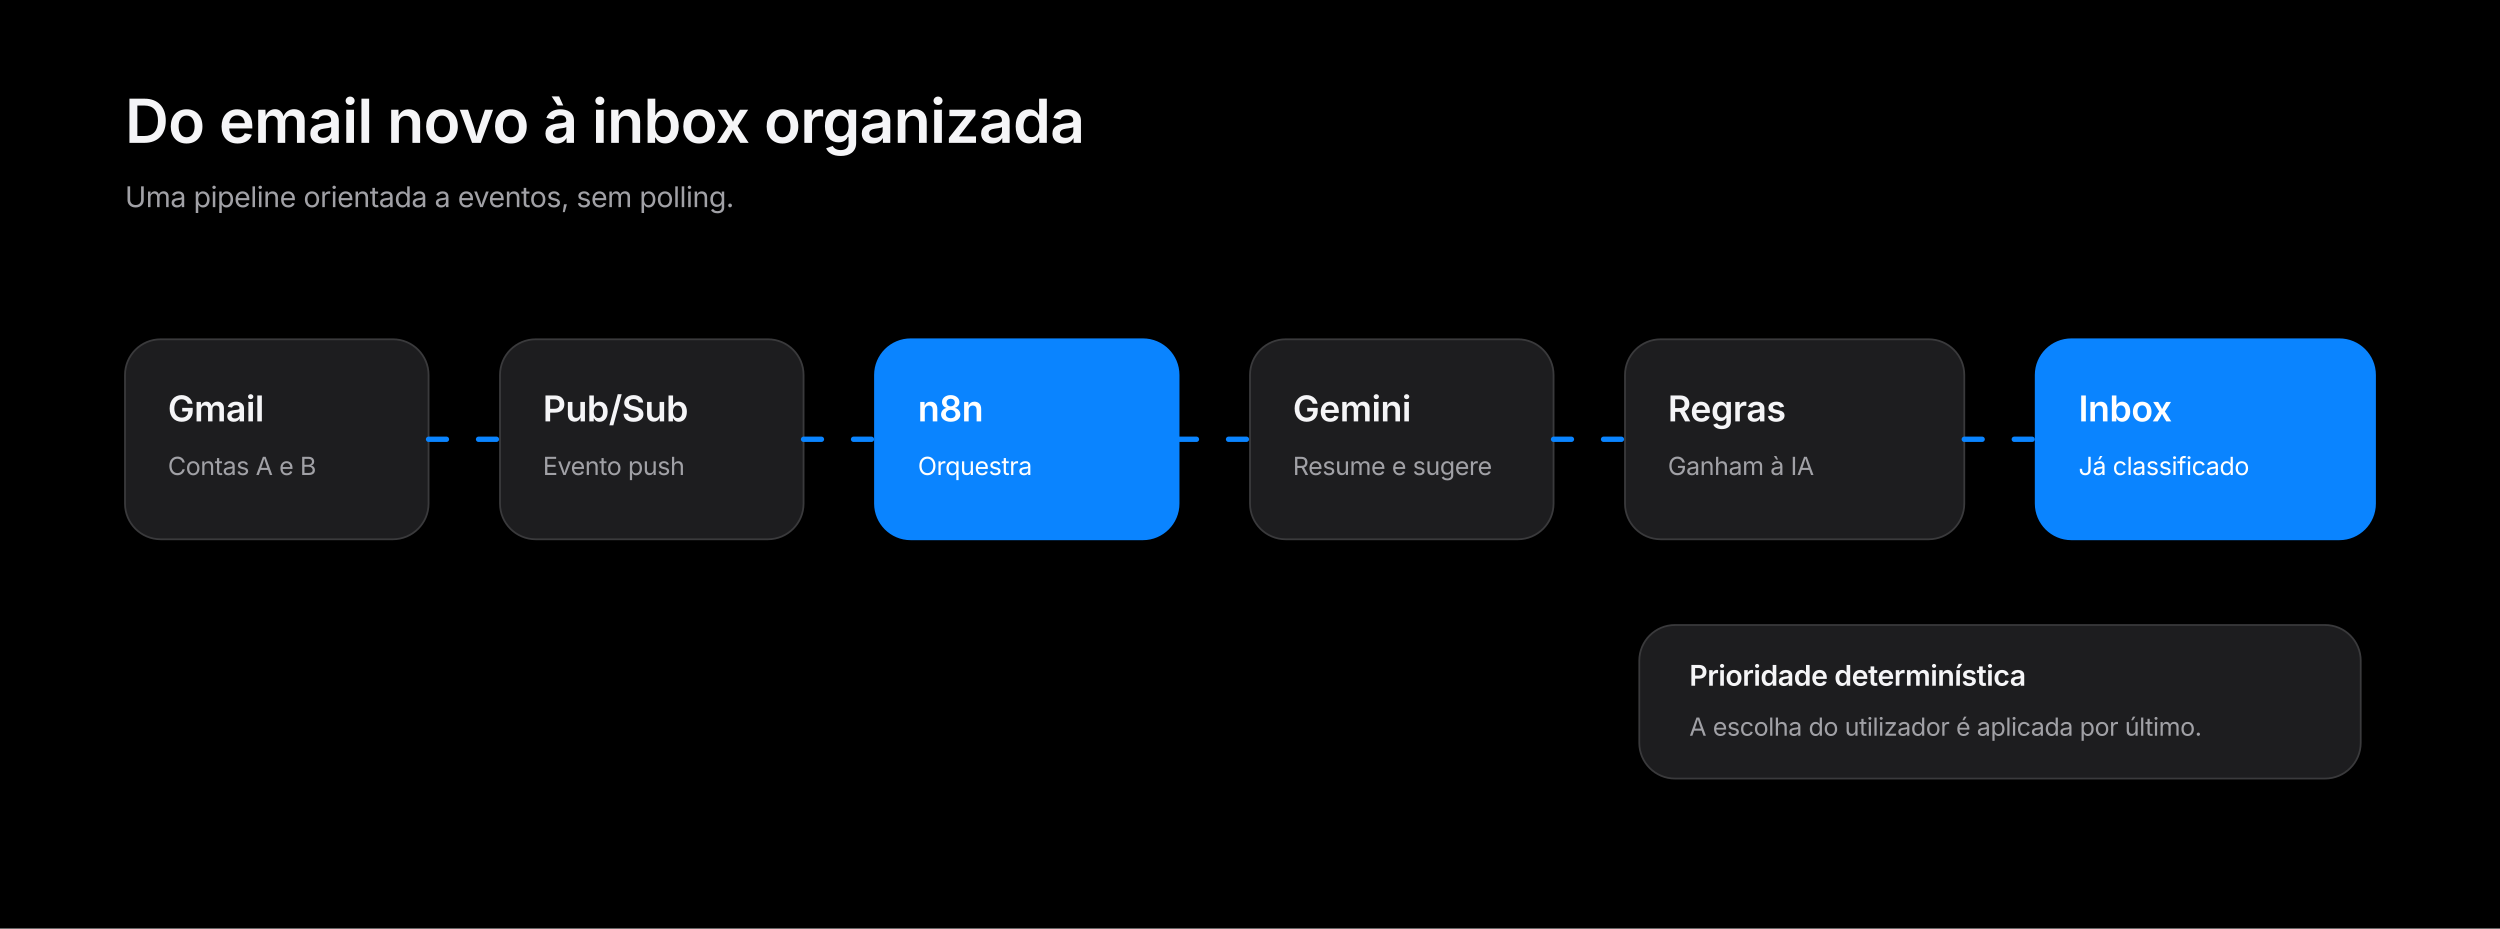
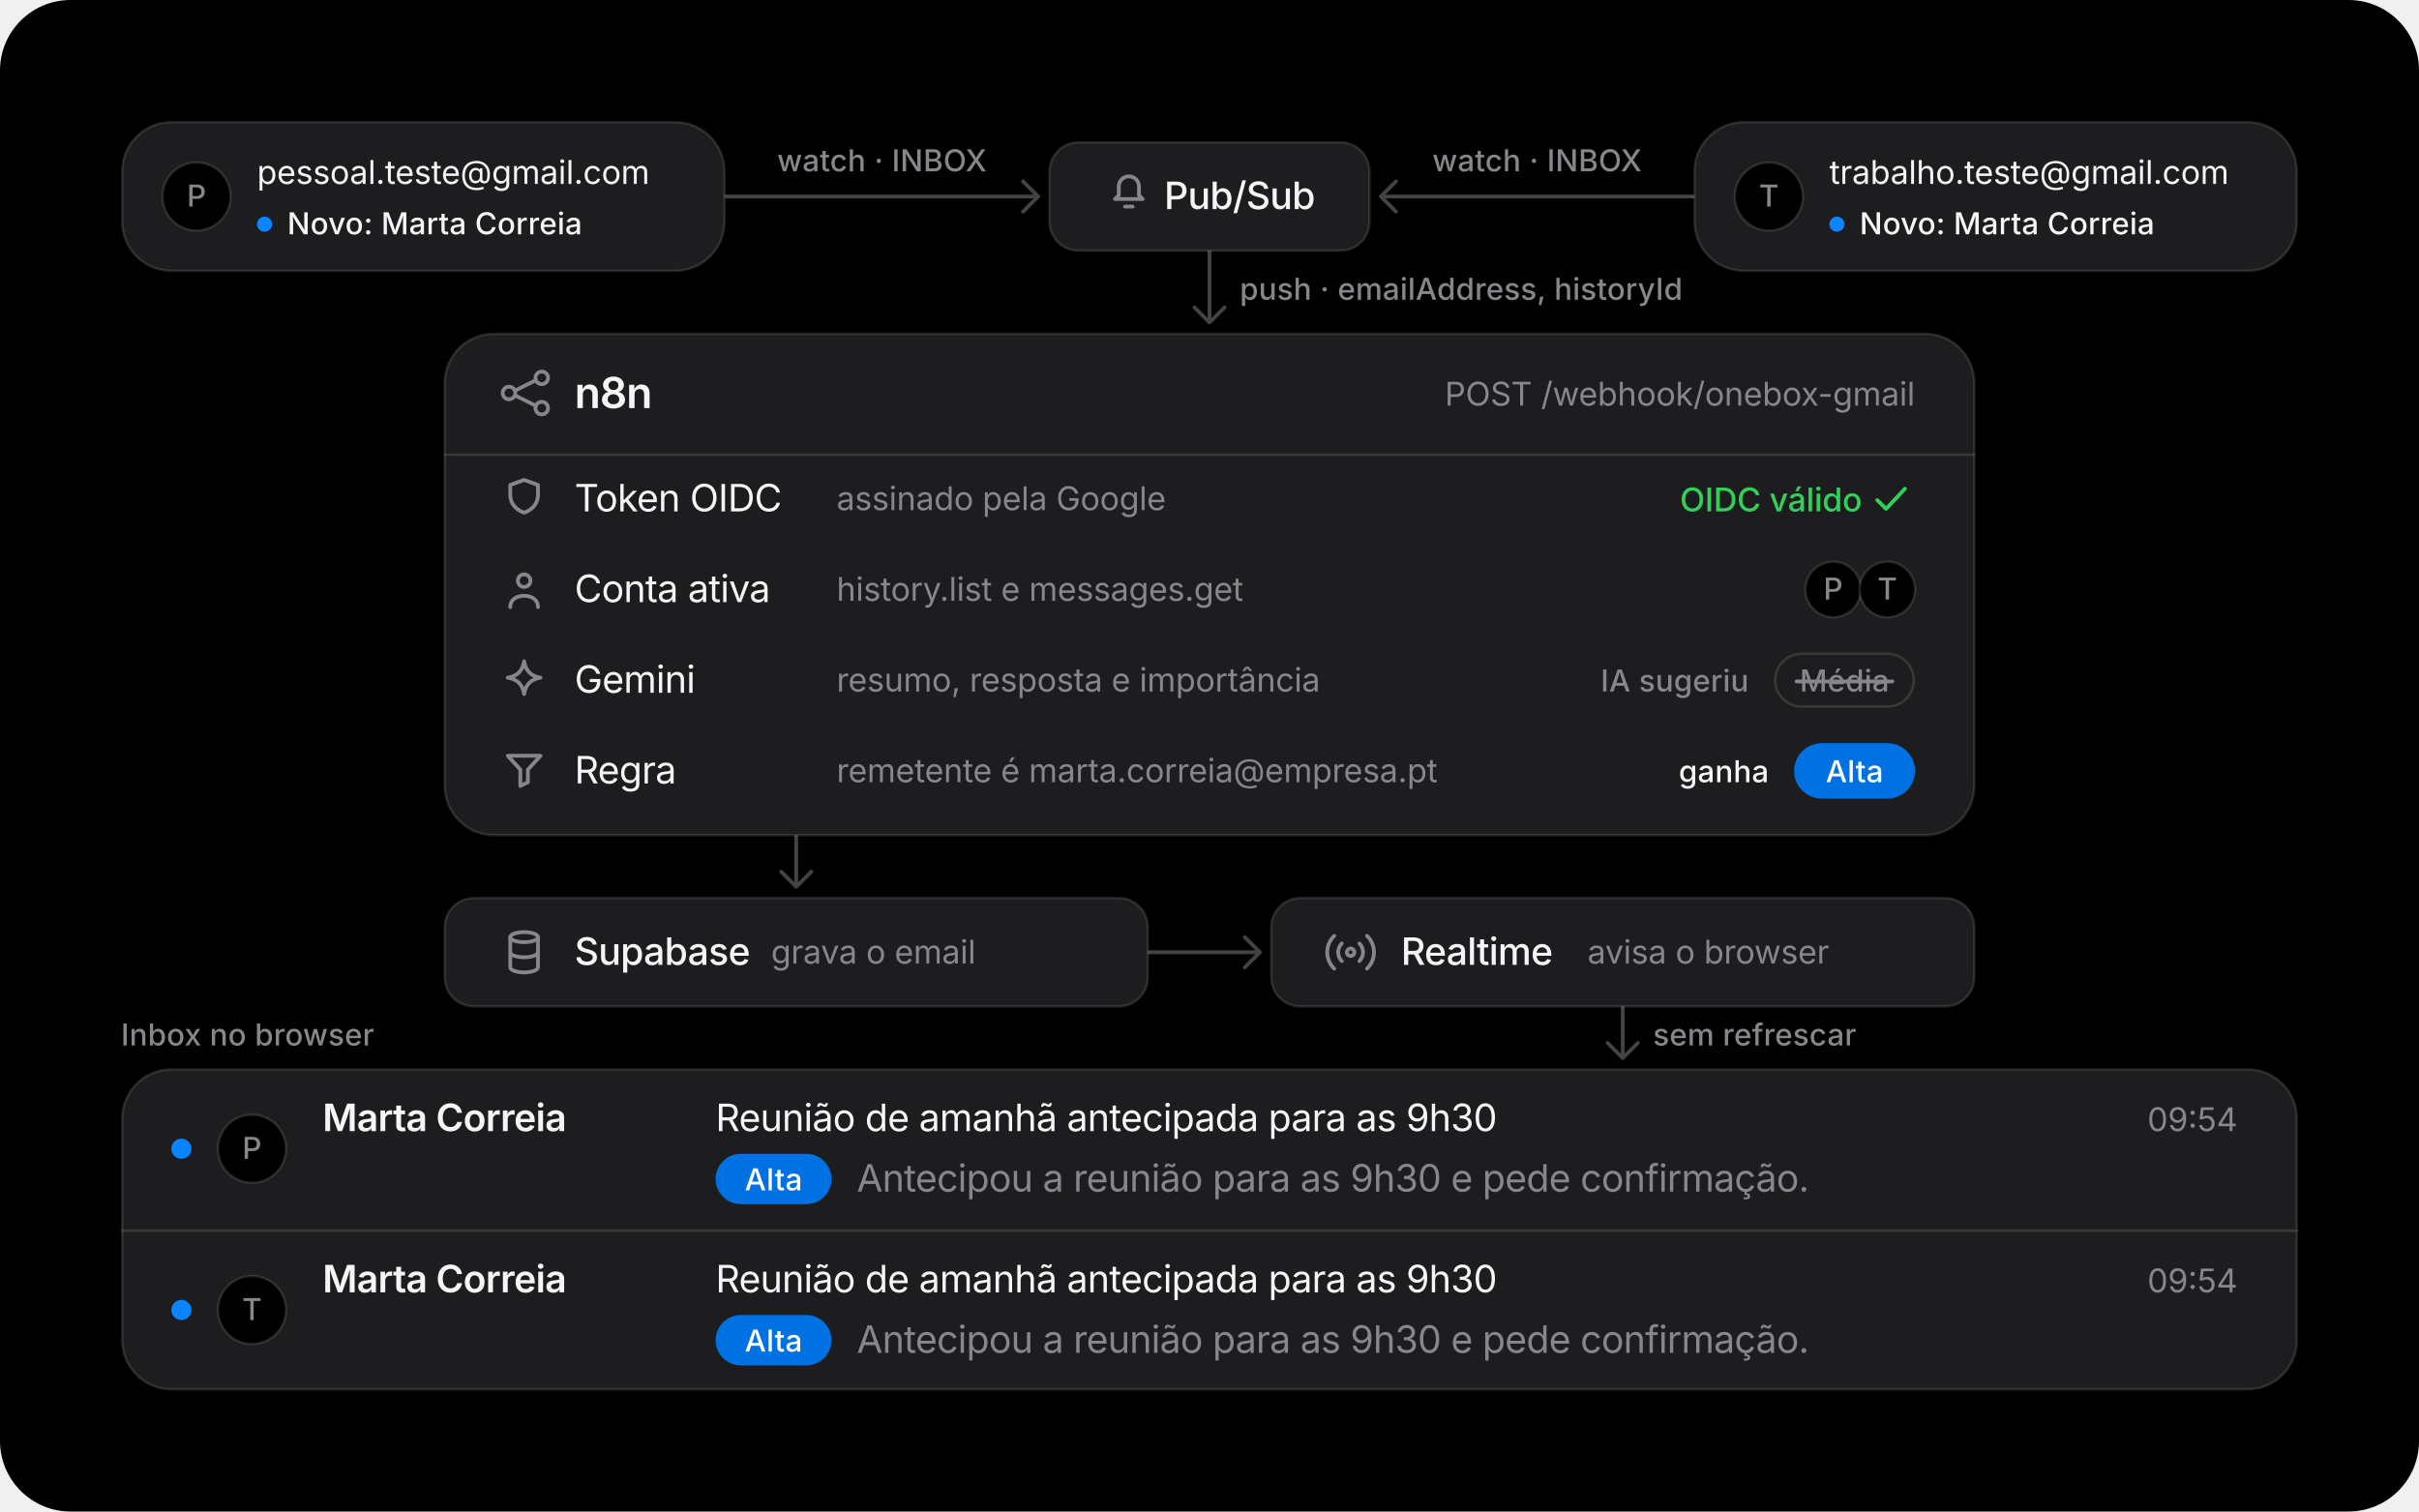
- <svg xmlns="http://www.w3.org/2000/svg" width="1400" height="520" viewBox="0 0 1400 520" role="img" aria-labelledby="title description">
-   <defs>
-     <filter id="float" x="-20%" y="-25%" width="140%" height="160%">
-       <feDropShadow dx="0" dy="18" stdDeviation="24" flood-color="#000000A6" />
-     </filter>
-   </defs>
+ <svg xmlns="http://www.w3.org/2000/svg" width="960" height="600" viewBox="0 0 960 600" role="img" aria-labelledby="title desc">
  <style>
    text { font-family: -apple-system, BlinkMacSystemFont, 'SF Pro Text', 'Segoe UI Variable', 'Segoe UI', Inter, system-ui, sans-serif; }
-     .flow { stroke-dasharray: 10 18; animation: travel 8s cubic-bezier(0.4, 0, 0.6, 1) infinite; }
-     .pulse { animation: pulse 8s cubic-bezier(0.4, 0, 0.6, 1) infinite; }
-     @keyframes travel { 0% { stroke-dashoffset: 140; } 100% { stroke-dashoffset: 0; } }
-     @keyframes pulse { 0%, 10%, 100% { opacity: .35; } 44%, 72% { opacity: 1; } }
+     .title { font-size: 17px; font-weight: 600; letter-spacing: -0.022em; }
+     .body { font-size: 15px; letter-spacing: -0.016em; }
+     .strong { font-weight: 600; }
+     .medium { font-weight: 500; }
+     .meta { font-size: 13px; letter-spacing: -0.006em; }
+     .label { font-size: 12px; font-weight: 500; letter-spacing: 0.006em; }
+     .hide { opacity: 0; }
+     .second { transform: translateY(64px); }
+ 
+     .a { animation-duration: 16s; animation-timing-function: cubic-bezier(0.4, 0, 0.6, 1); animation-iteration-count: infinite; animation-fill-mode: both; }
+     .late { animation-delay: 0.16s; }
+     .twin { animation-delay: 0.24s; }
+     .idle { animation-name: idle; }
+     .arrive { animation-name: arrive; }
+     .gmailP { animation-name: gmailP; }
+     .gmailT { animation-name: gmailT; }
+     .pubsub { animation-name: pubsub; }
+     .push { animation-name: push; }
+     .scan { animation-name: scan; }
+     .oidc { animation-name: oidc; }
+     .account { animation-name: account; }
+     .suggest { animation-name: suggest; }
+     .rule { animation-name: rule; }
+     .overruled { animation-name: overruled; }
+     .store { animation-name: store; }
+     .supabase { animation-name: supabase; }
+     .notify { animation-name: notify; }
+     .realtime { animation-name: realtime; }
+     .deliver { animation-name: deliver; }
+     .older { animation-name: older; }
+     .insertT { animation-name: insertT; }
+     .insertP { animation-name: insertP; }
+ 
+     @keyframes idle { 0%, 6.25% { opacity: 1; } 8.25%, 98% { opacity: 0; } 100% { opacity: 1; } }
+     @keyframes arrive { 0%, 6.25% { opacity: 0; } 8.25%, 96% { opacity: 1; } 98%, 100% { opacity: 0; } }
+     @keyframes gmailP { 0%, 11.25% { opacity: 0; transform: translateX(0); } 12.25% { opacity: 1; } 16.25% { opacity: 1; transform: translateX(124px); } 17.25%, 100% { opacity: 0; transform: translateX(124px); } }
+     @keyframes gmailT { 0%, 11.25% { opacity: 0; transform: translateX(0); } 12.25% { opacity: 1; } 16.25% { opacity: 1; transform: translateX(-124px); } 17.25%, 100% { opacity: 0; transform: translateX(-124px); } }
+     @keyframes pubsub { 0%, 16% { opacity: 0; } 17.5%, 20% { opacity: 1; } 22%, 100% { opacity: 0; } }
+     @keyframes push { 0%, 18% { opacity: 0; transform: translateY(0); } 18.75% { opacity: 1; } 20.5% { opacity: 1; transform: translateY(28px); } 21.25%, 100% { opacity: 0; transform: translateY(28px); } }
+     @keyframes scan { 0%, 21% { opacity: 0; transform: translateY(0); } 22.5%, 25.5% { opacity: 1; transform: translateY(0); } 27%, 30% { transform: translateY(36px); } 31.5%, 36.5% { transform: translateY(72px); } 38%, 44% { opacity: 1; transform: translateY(108px); } 45.5%, 100% { opacity: 0; transform: translateY(108px); } }
+     @keyframes oidc { 0%, 23% { opacity: 0; } 24.5%, 96% { opacity: 1; } 98%, 100% { opacity: 0; } }
+     @keyframes account { 0%, 27.5% { opacity: 0; } 29%, 96% { opacity: 1; } 98%, 100% { opacity: 0; } }
+     @keyframes suggest { 0%, 33% { opacity: 0; } 34.5%, 42.5% { opacity: 1; } 44%, 100% { opacity: 0; } }
+     @keyframes rule { 0%, 38.5% { opacity: 0; } 40%, 96% { opacity: 1; } 98%, 100% { opacity: 0; } }
+     @keyframes overruled { 0%, 42.5% { opacity: 0; } 44%, 96% { opacity: 1; } 98%, 100% { opacity: 0; } }
+     @keyframes store { 0%, 45.5% { opacity: 0; transform: translateY(0); } 46.25% { opacity: 1; } 47.75% { opacity: 1; transform: translateY(20px); } 48.5%, 100% { opacity: 0; transform: translateY(20px); } }
+     @keyframes supabase { 0%, 47.5% { opacity: 0; } 49%, 51.5% { opacity: 1; } 53.5%, 100% { opacity: 0; } }
+     @keyframes notify { 0%, 50.5% { opacity: 0; transform: translateX(0); } 51.25% { opacity: 1; } 53% { opacity: 1; transform: translateX(44px); } 53.75%, 100% { opacity: 0; transform: translateX(44px); } }
+     @keyframes realtime { 0%, 52.5% { opacity: 0; } 54%, 56.5% { opacity: 1; } 58.5%, 100% { opacity: 0; } }
+     @keyframes deliver { 0%, 55% { opacity: 0; transform: translateY(0); } 55.75% { opacity: 1; } 57.25% { opacity: 1; transform: translateY(20px); } 58%, 100% { opacity: 0; transform: translateY(20px); } }
+     @keyframes older { 0%, 58% { opacity: 1; transform: translateY(0); } 60%, 61.5% { transform: translateY(64px); } 63.5% { opacity: 1; transform: translateY(128px); } 97.9% { opacity: 0; transform: translateY(128px); } 98% { opacity: 0; transform: translateY(0); } 100% { opacity: 1; transform: translateY(0); } }
+     @keyframes insertT { 0%, 58% { opacity: 0; transform: translateY(-12px); } 60%, 61.5% { opacity: 1; transform: translateY(0); } 63.5%, 96% { opacity: 1; transform: translateY(64px); } 98%, 100% { opacity: 0; transform: translateY(64px); } }
+     @keyframes insertP { 0%, 61.5% { opacity: 0; transform: translateY(-12px); } 63.5%, 96% { opacity: 1; transform: translateY(0); } 98%, 100% { opacity: 0; transform: translateY(0); } }
+ 
    @media (prefers-reduced-motion: reduce) {
-       .flow, .pulse { animation: none; }
-       .flow { stroke-dashoffset: 0; }
-       .pulse { opacity: 1; }
+       .a { animation: none; }
    }
-     
  </style>
-   <rect width="1400" height="520" fill="#000000" />
-   <text x="70" y="80" fill="#F5F5F7" font-size="34" font-weight="600" text-anchor="start" letter-spacing="-0.012em">Do email novo à inbox organizada</text>
-   <text x="70" y="116" fill="#A1A1A6" font-size="16" font-weight="400" text-anchor="start" letter-spacing="-0.016em">Uma pipeline orientada a eventos, sem polling.</text>
-   <g>
-     <rect x="70" y="190" width="170" height="112" rx="20" fill="#1D1D1F" stroke="#3A3A3C" />
-     <text x="94" y="236" fill="#F5F5F7" font-size="20" font-weight="600" text-anchor="start" letter-spacing="-0.012em">Gmail</text>
-     <text x="94" y="266" fill="#A1A1A6" font-size="14" font-weight="400" text-anchor="start" letter-spacing="-0.016em">Contas A e B</text>
-   </g>
-   <g>
-     <rect x="280" y="190" width="170" height="112" rx="20" fill="#1D1D1F" stroke="#3A3A3C" />
-     <text x="304" y="236" fill="#F5F5F7" font-size="20" font-weight="600" text-anchor="start" letter-spacing="-0.012em">Pub/Sub</text>
-     <text x="304" y="266" fill="#A1A1A6" font-size="14" font-weight="400" text-anchor="start" letter-spacing="-0.016em">Evento push</text>
-   </g>
-   <g>
-     <rect x="490" y="190" width="170" height="112" rx="20" fill="#0A84FF" stroke="#0A84FF" />
-     <text x="514" y="236" fill="#FFFFFF" font-size="20" font-weight="600" text-anchor="start" letter-spacing="-0.012em">n8n</text>
-     <text x="514" y="266" fill="#FFFFFF" font-size="14" font-weight="400" text-anchor="start" letter-spacing="-0.016em">Orquestra</text>
-   </g>
-   <g>
-     <rect x="700" y="190" width="170" height="112" rx="20" fill="#1D1D1F" stroke="#3A3A3C" />
-     <text x="724" y="236" fill="#F5F5F7" font-size="20" font-weight="600" text-anchor="start" letter-spacing="-0.012em">Gemini</text>
-     <text x="724" y="266" fill="#A1A1A6" font-size="14" font-weight="400" text-anchor="start" letter-spacing="-0.016em">Resume e sugere</text>
-   </g>
-   <g>
-     <rect x="910" y="190" width="190" height="112" rx="20" fill="#1D1D1F" stroke="#3A3A3C" />
-     <text x="934" y="236" fill="#F5F5F7" font-size="20" font-weight="600" text-anchor="start" letter-spacing="-0.012em">Regras</text>
-     <text x="934" y="266" fill="#A1A1A6" font-size="14" font-weight="400" text-anchor="start" letter-spacing="-0.016em">Ganham à IA</text>
-   </g>
-   <g>
-     <rect x="1140" y="190" width="190" height="112" rx="20" fill="#0A84FF" stroke="#0A84FF" />
-     <text x="1164" y="236" fill="#FFFFFF" font-size="20" font-weight="600" text-anchor="start" letter-spacing="-0.012em">Inbox</text>
-     <text x="1164" y="266" fill="#FFFFFF" font-size="14" font-weight="400" text-anchor="start" letter-spacing="-0.016em">Já classificado</text>
-   </g>
-   <path d="M240 246 H280" fill="none" stroke="#0A84FF" stroke-width="3" stroke-linecap="round" class="flow" />
-   <path d="M450 246 H490" fill="none" stroke="#0A84FF" stroke-width="3" stroke-linecap="round" class="flow" />
-   <path d="M660 246 H700" fill="none" stroke="#0A84FF" stroke-width="3" stroke-linecap="round" class="flow" />
-   <path d="M870 246 H910" fill="none" stroke="#0A84FF" stroke-width="3" stroke-linecap="round" class="flow" />
-   <path d="M1100 246 H1140" fill="none" stroke="#0A84FF" stroke-width="3" stroke-linecap="round" class="flow" />
-   <g class="pulse">
-     <rect x="918" y="350" width="404" height="86" rx="20" fill="#1D1D1F" stroke="#3A3A3C" />
-     <text x="946" y="384" fill="#F5F5F7" font-size="16" font-weight="600" text-anchor="start" letter-spacing="-0.016em">Prioridade determinística</text>
-     <text x="946" y="412" fill="#A1A1A6" font-size="14" font-weight="400" text-anchor="start" letter-spacing="-0.016em">A escolha do utilizador é aplicada por último.</text>
+   <defs>
+     <clipPath id="list">
+       <rect x="48" y="424" width="864" height="128" rx="20" />
+     </clipPath>
+   </defs>
+   <rect width="960" height="600" rx="28" fill="#000000" />
+   <g fill="none" stroke-linecap="round" stroke-linejoin="round">
+     <g stroke="#86868B" stroke-opacity="0.5" stroke-width="1.5">
+       <path d="M288 78H412M406 72l6 6-6 6" />
+       <path d="M672 78H548M554 72l-6 6 6 6" />
+       <path d="M480 100V128M474 122l6 6 6-6" />
+       <path d="M316 332V352M310 346l6 6 6-6" />
+       <path d="M456 378H500M494 372l6 6-6 6" />
+       <path d="M644 400V420M638 414l6 6 6-6" />
+     </g>
+     <g fill="#86868B" stroke="none">
+       <text class="label" x="350" y="68" text-anchor="middle">watch · INBOX</text>
+       <text class="label" x="610" y="68" text-anchor="middle">watch · INBOX</text>
+       <text class="label" x="492" y="119">push · emailAddress, historyId</text>
+       <text class="label" x="656" y="415">sem refrescar</text>
+       <text class="label" x="48" y="415">Inbox no browser</text>
+     </g>
+     <rect x="48.5" y="48.5" width="239" height="59" rx="19.5" fill="#1D1D1F" stroke="rgba(255,255,255,0.12)" />
+     <circle cx="78" cy="78" r="13.5" fill="#000000" stroke="rgba(255,255,255,0.12)" />
+     <g stroke="none">
+       <text class="label" x="78" y="82" text-anchor="middle" fill="#86868B">P</text>
+       <text class="meta" x="102" y="73" fill="#F5F5F7">pessoal.teste@gmail.com</text>
+       <text class="label a idle hide" x="102" y="93" fill="#86868B">Gmail</text>
+       <g class="a arrive">
+         <circle cx="105" cy="89" r="3" fill="#0A84FF" />
+         <text class="label" x="114" y="93" fill="#F5F5F7">Novo: Marta Correia</text>
+       </g>
+     </g>
+     <rect x="672.5" y="48.5" width="239" height="59" rx="19.5" fill="#1D1D1F" stroke="rgba(255,255,255,0.12)" />
+     <circle cx="702" cy="78" r="13.5" fill="#000000" stroke="rgba(255,255,255,0.12)" />
+     <g stroke="none">
+       <text class="label" x="702" y="82" text-anchor="middle" fill="#86868B">T</text>
+       <text class="meta" x="726" y="73" fill="#F5F5F7">trabalho.teste@gmail.com</text>
+       <text class="label a idle late hide" x="726" y="93" fill="#86868B">Gmail</text>
+       <g class="a arrive late">
+         <circle cx="729" cy="89" r="3" fill="#0A84FF" />
+         <text class="label" x="738" y="93" fill="#F5F5F7">Novo: Marta Correia</text>
+       </g>
+     </g>
+     <rect x="416.5" y="56.5" width="127" height="43" rx="11.5" fill="#1D1D1F" stroke="rgba(255,255,255,0.12)" />
+     <rect class="a pubsub hide" x="416.75" y="56.75" width="126.5" height="42.5" rx="11.25" stroke="#0A84FF" stroke-width="1.5" />
+     <path d="M444 77.5V74a4 4 0 0 1 8 0v3.5l1.5 1.5h-11zM446.5 82h3" stroke="#86868B" stroke-width="1.5" />
+     <text class="body medium" x="462" y="83" fill="#F5F5F7" stroke="none">Pub/Sub</text>
+     <rect x="176.5" y="132.5" width="607" height="199" rx="19.5" fill="#1D1D1F" stroke="rgba(255,255,255,0.12)" />
+     <path d="M176.5 180.5H783.5" stroke="rgba(255,255,255,0.12)" />
+     <g stroke="#86868B" stroke-width="1.5">
+       <path d="M204.5 155l8-4M204.5 157l8 4" />
+       <circle cx="202" cy="156" r="2.5" />
+       <circle cx="215" cy="150" r="2.5" />
+       <circle cx="215" cy="162" r="2.5" />
+     </g>
+     <g stroke="none">
+       <text class="title" x="228" y="162" fill="#F5F5F7">n8n</text>
+       <text class="meta" x="760" y="161" text-anchor="end" fill="#86868B">POST /webhook/onebox-gmail</text>
+     </g>
+     <rect class="a scan hide" x="184" y="183" width="592" height="30" rx="12" fill="#000000" stroke="none" />
+     <g stroke="#86868B" stroke-width="1.5">
+       <path d="M208 190.5l5.5 2v4c0 3.5-2.5 6-5.5 7-3-1-5.5-3.5-5.5-7v-4z" />
+       <circle cx="208" cy="230.5" r="2.5" />
+       <path d="M202.5 241c0-3 2.5-4.5 5.5-4.5s5.5 1.5 5.5 4.5" />
+       <path d="M208 262.5c.6 3.8 2.7 5.9 6.5 6.5-3.8.6-5.9 2.7-6.5 6.5-.6-3.8-2.7-5.9-6.5-6.5 3.8-.6 5.9-2.7 6.5-6.5z" />
+       <path d="M201.5 300h13l-5 5.5v5l-3 1.5v-6.5z" />
+     </g>
+     <g stroke="none">
+       <text class="body" x="228" y="203" fill="#F5F5F7">Token OIDC</text>
+       <text class="meta" x="332" y="202.5" fill="#86868B">assinado pela Google</text>
+       <text class="body" x="228" y="239" fill="#F5F5F7">Conta ativa</text>
+       <text class="meta" x="332" y="238.5" fill="#86868B">history.list e messages.get</text>
+       <text class="body" x="228" y="275" fill="#F5F5F7">Gemini</text>
+       <text class="meta" x="332" y="274.5" fill="#86868B">resumo, resposta e importância</text>
+       <text class="body" x="228" y="311" fill="#F5F5F7">Regra</text>
+       <text class="meta" x="332" y="310.5" fill="#86868B">remetente é marta.correia@empresa.pt</text>
+     </g>
+     <g class="a oidc">
+       <text class="meta medium" x="739" y="203" text-anchor="end" fill="#30D158" stroke="none">OIDC válido</text>
+       <path d="M745 198.5l3.5 3.5 7.5-8" stroke="#30D158" stroke-width="1.5" />
+     </g>
+     <g class="a account">
+       <circle cx="727.5" cy="234" r="11" fill="#000000" stroke="rgba(255,255,255,0.12)" />
+       <circle cx="749" cy="234" r="11" fill="#000000" stroke="rgba(255,255,255,0.12)" />
+       <text class="label" x="727.5" y="238" text-anchor="middle" fill="#86868B" stroke="none">P</text>
+       <text class="label" x="749" y="238" text-anchor="middle" fill="#86868B" stroke="none">T</text>
+     </g>
+     <text class="label a suggest hide" x="694" y="274.5" text-anchor="end" fill="#86868B" stroke="none">IA sugere</text>
+     <g class="a suggest hide">
+       <rect x="704.5" y="259.5" width="55" height="21" rx="10.5" stroke="#0A84FF" />
+       <text class="label" x="732" y="274.5" text-anchor="middle" fill="#2997FF" stroke="none">Média</text>
+     </g>
+     <g class="a overruled">
+       <text class="label" x="694" y="274.5" text-anchor="end" fill="#86868B" stroke="none">IA sugeriu</text>
+       <rect x="704.5" y="259.5" width="55" height="21" rx="10.5" stroke="rgba(255,255,255,0.12)" />
+       <text class="label" x="732" y="274.5" text-anchor="middle" fill="#86868B" stroke="none">Média</text>
+       <path d="M713 270.5H751" stroke="#86868B" stroke-width="1.5" />
+     </g>
+     <g class="a rule">
+       <text class="label" x="702" y="310.5" text-anchor="end" fill="#F5F5F7" stroke="none">ganha</text>
+       <rect x="712" y="295" width="48" height="22" rx="11" fill="#0071E3" stroke="none" />
+       <text class="label" x="736" y="310.5" text-anchor="middle" fill="#FFFFFF" stroke="none">Alta</text>
+     </g>
+     <rect x="176.5" y="356.5" width="279" height="43" rx="11.5" fill="#1D1D1F" stroke="rgba(255,255,255,0.12)" />
+     <rect class="a supabase hide" x="176.75" y="356.75" width="278.5" height="42.5" rx="11.25" stroke="#0A84FF" stroke-width="1.5" />
+     <g stroke="#86868B" stroke-width="1.5">
+       <ellipse cx="208" cy="372" rx="5.5" ry="2" />
+       <path d="M202.5 372v12c0 1.1 2.5 2 5.5 2s5.5-.9 5.5-2v-12M202.5 378c0 1.1 2.5 2 5.5 2s5.5-.9 5.5-2" />
+     </g>
+     <g stroke="none">
+       <text class="body medium" x="228" y="383" fill="#F5F5F7">Supabase</text>
+       <text class="meta" x="306" y="382.5" fill="#86868B">grava o email</text>
+     </g>
+     <rect x="504.5" y="356.5" width="279" height="43" rx="11.5" fill="#1D1D1F" stroke="rgba(255,255,255,0.12)" />
+     <rect class="a realtime hide" x="504.75" y="356.75" width="278.5" height="42.5" rx="11.25" stroke="#0A84FF" stroke-width="1.5" />
+     <g stroke="#86868B" stroke-width="1.5">
+       <circle cx="536" cy="378" r="1.5" />
+       <path d="M532.5 374.5a5 5 0 0 0 0 7M539.5 374.5a5 5 0 0 1 0 7M529.5 371.5a9 9 0 0 0 0 13M542.5 371.5a9 9 0 0 1 0 13" />
+     </g>
+     <g stroke="none">
+       <text class="body medium" x="556" y="383" fill="#F5F5F7">Realtime</text>
+       <text class="meta" x="630" y="382.5" fill="#86868B">avisa o browser</text>
+     </g>
+     <rect x="48.5" y="424.5" width="863" height="127" rx="19.5" fill="#1D1D1F" stroke="rgba(255,255,255,0.12)" />
+     <g clip-path="url(#list)" stroke="none">
+       <g transform="translate(48 424)">
+         <g class="a older hide">
+           <circle cx="52" cy="32" r="13.5" fill="#000000" stroke="rgba(255,255,255,0.12)" />
+           <text class="label" x="52" y="36" text-anchor="middle" fill="#86868B">T</text>
+           <text class="body strong" x="80" y="25" fill="#F5F5F7">Faturação Cloudify</text>
+           <text class="body" x="236" y="25" fill="#F5F5F7">A sua fatura de julho está disponível</text>
+           <text class="meta" x="840" y="25" text-anchor="end" fill="#86868B">05:54</text>
+           <rect x="236.5" y="34.5" width="53" height="19" rx="9.5" fill="none" stroke="#0A84FF" />
+           <text class="label" x="263" y="48.5" text-anchor="middle" fill="#2997FF">Média</text>
+           <text class="body" x="300" y="49" fill="#86868B">Fatura mensal do serviço Cloudify, com débito automático.</text>
+           <path d="M0 64.5H864" stroke="rgba(255,255,255,0.12)" />
+           <circle cx="52" cy="96" r="13.5" fill="#000000" stroke="rgba(255,255,255,0.12)" />
+           <text class="label" x="52" y="100" text-anchor="middle" fill="#86868B">P</text>
+           <text class="body strong" x="80" y="89" fill="#F5F5F7">EDP Comercial</text>
+           <text class="body" x="236" y="89" fill="#F5F5F7">Fatura de eletricidade: 43,17 €</text>
+           <text class="meta" x="840" y="89" text-anchor="end" fill="#86868B">14 set</text>
+           <rect x="236.5" y="98.5" width="53" height="19" rx="9.5" fill="none" stroke="#0A84FF" />
+           <text class="label" x="263" y="112.5" text-anchor="middle" fill="#2997FF">Média</text>
+           <text class="body" x="300" y="113" fill="#86868B">Fatura de eletricidade com pagamento até dia 8.</text>
+         </g>
+         <g class="a insertT second">
+           <circle cx="24" cy="32" r="4" fill="#0A84FF" />
+           <circle cx="52" cy="32" r="13.5" fill="#000000" stroke="rgba(255,255,255,0.12)" />
+           <text class="label" x="52" y="36" text-anchor="middle" fill="#86868B">T</text>
+           <text class="body strong" x="80" y="25" fill="#F5F5F7">Marta Correia</text>
+           <text class="body" x="236" y="25" fill="#F5F5F7">Reunião de amanhã antecipada para as 9h30</text>
+           <text class="meta" x="840" y="25" text-anchor="end" fill="#86868B">09:54</text>
+           <rect x="236" y="34" width="46" height="20" rx="10" fill="#0071E3" />
+           <text class="label" x="259" y="48.5" text-anchor="middle" fill="#FFFFFF">Alta</text>
+           <text class="body" x="292" y="49" fill="#86868B">Antecipou a reunião para as 9h30 e pede confirmação.</text>
+           <path d="M0 64.5H864" stroke="rgba(255,255,255,0.12)" />
+         </g>
+         <g class="a insertP">
+           <circle cx="24" cy="32" r="4" fill="#0A84FF" />
+           <circle cx="52" cy="32" r="13.5" fill="#000000" stroke="rgba(255,255,255,0.12)" />
+           <text class="label" x="52" y="36" text-anchor="middle" fill="#86868B">P</text>
+           <text class="body strong" x="80" y="25" fill="#F5F5F7">Marta Correia</text>
+           <text class="body" x="236" y="25" fill="#F5F5F7">Reunião de amanhã antecipada para as 9h30</text>
+           <text class="meta" x="840" y="25" text-anchor="end" fill="#86868B">09:54</text>
+           <rect x="236" y="34" width="46" height="20" rx="10" fill="#0071E3" />
+           <text class="label" x="259" y="48.5" text-anchor="middle" fill="#FFFFFF">Alta</text>
+           <text class="body" x="292" y="49" fill="#86868B">Antecipou a reunião para as 9h30 e pede confirmação.</text>
+           <path d="M0 64.5H864" stroke="rgba(255,255,255,0.12)" />
+         </g>
+       </g>
+     </g>
+     <g fill="#0A84FF" stroke="#000000" stroke-width="2">
+       <circle class="a gmailP hide" cx="288" cy="78" r="4" />
+       <circle class="a gmailT hide" cx="672" cy="78" r="4" />
+       <circle class="a push hide" cx="480" cy="100" r="4" />
+       <circle class="a push twin hide" cx="480" cy="100" r="4" />
+       <circle class="a store hide" cx="316" cy="332" r="4" />
+       <circle class="a store twin hide" cx="316" cy="332" r="4" />
+       <circle class="a notify hide" cx="456" cy="378" r="4" />
+       <circle class="a notify twin hide" cx="456" cy="378" r="4" />
+       <circle class="a deliver hide" cx="644" cy="400" r="4" />
+       <circle class="a deliver twin hide" cx="644" cy="400" r="4" />
+     </g>
  </g>
</svg>
